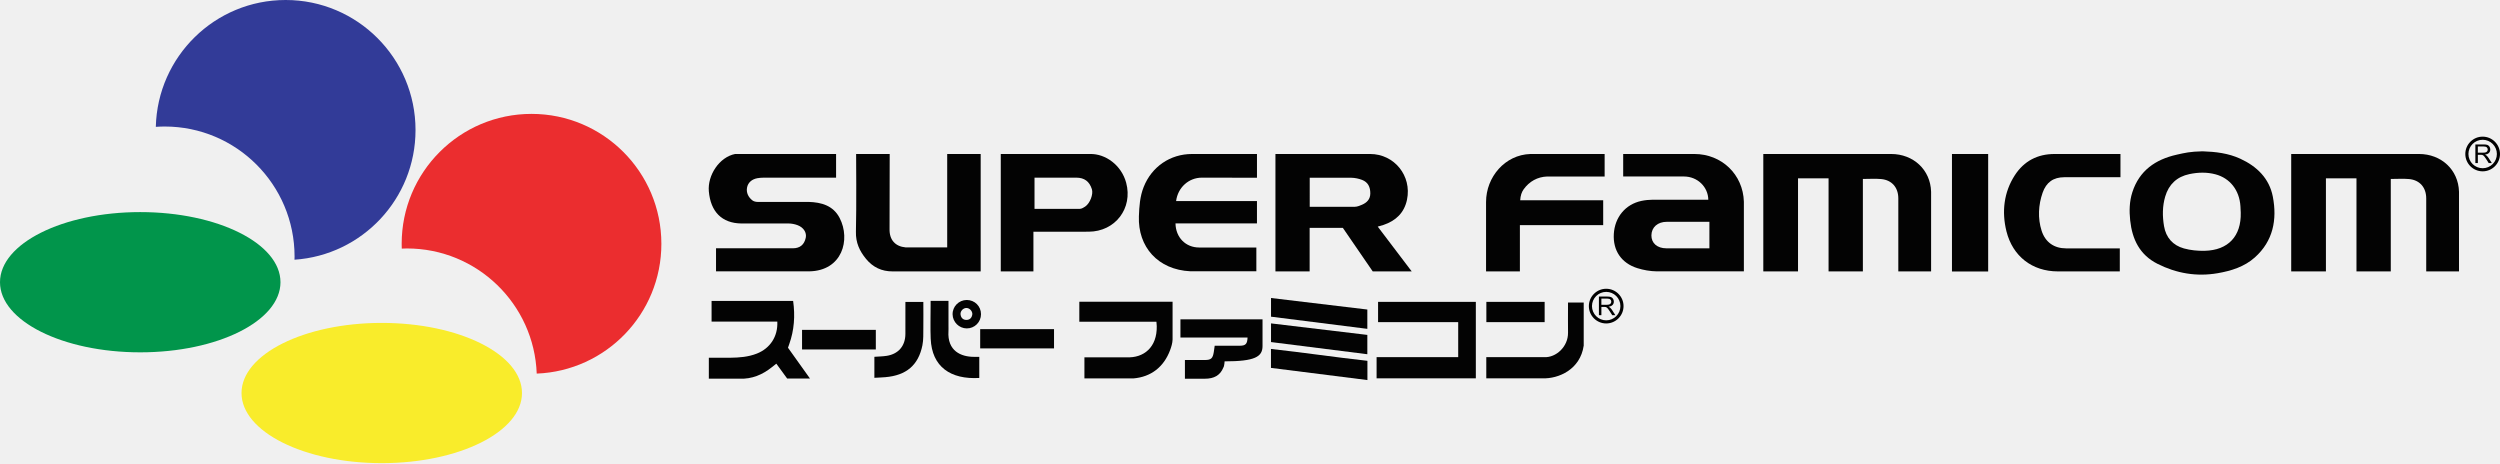
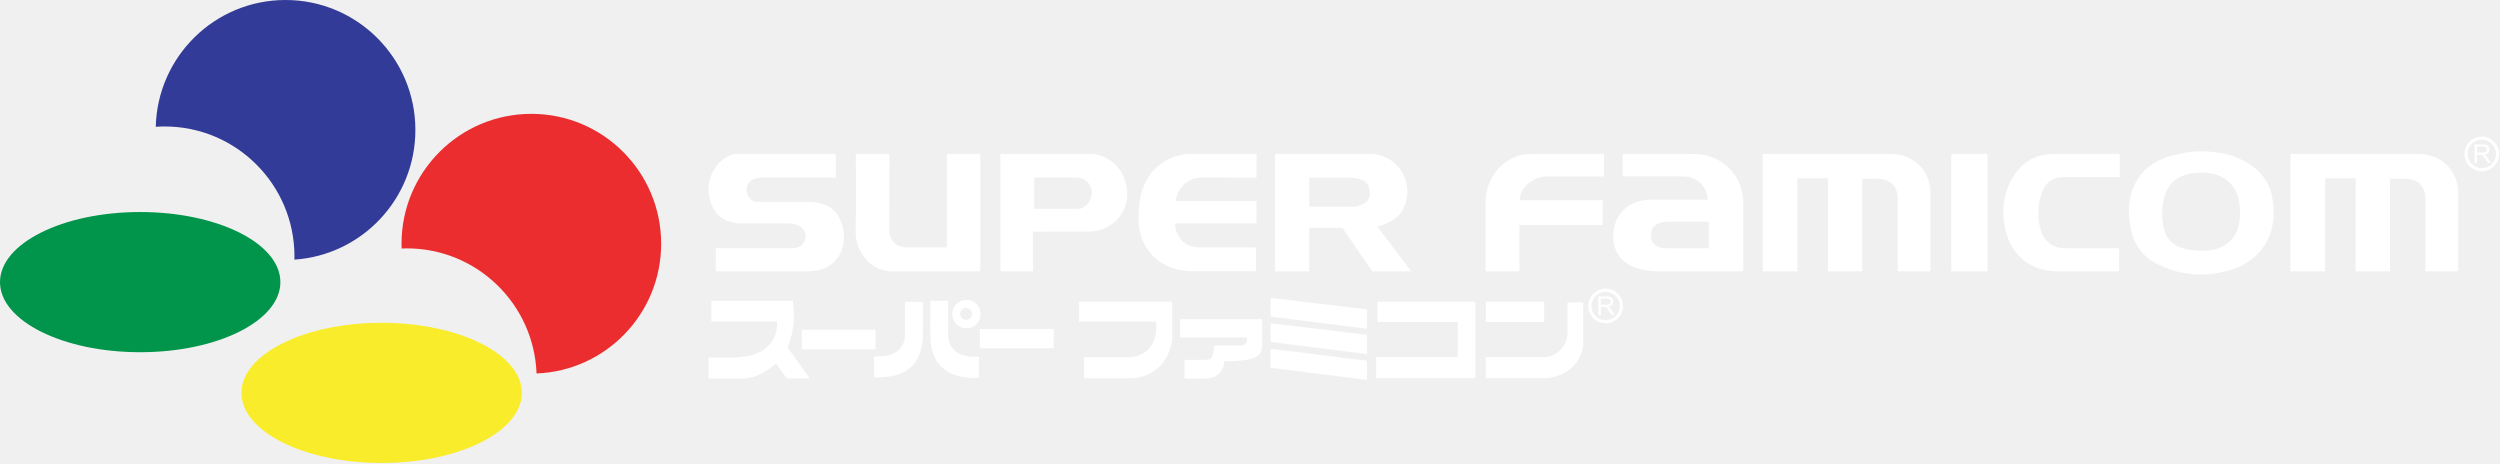
- <svg xmlns="http://www.w3.org/2000/svg" version="1.1" id="Ebene_1" x="0px" y="0px" width="566.929px" height="105.029px" viewBox="-0.756 0 566.929 105.029" enable-background="new -0.756 0 566.929 105.029" xml:space="preserve">
+ <svg xmlns="http://www.w3.org/2000/svg" width="100%" height="100%" viewBox="0 0 2363 438" version="1.1" xml:space="preserve" style="fill-rule:evenodd;clip-rule:evenodd;stroke-linejoin:round;stroke-miterlimit:2;">
  <g>
-     <path fill="#030303" d="M406.984,61.545h-7.873V34.92c0,0,19.708,0,28.991,0c5.01,0,8.923,3.551,9.06,8.566v18.061h-7.434   c0,0,0-11.475,0-16.551c0-2.462-1.449-4.167-3.89-4.392c-1.339-0.123-2.696-0.022-4.147-0.022c0,6.958,0,20.965,0,20.965h-7.78   c0,0,0-14.047,0-21.111c-2.335,0-4.573,0-6.927,0C406.984,47.386,406.984,61.545,406.984,61.545z" />
-     <path fill="#030303" d="M526.698,61.545h-7.873V34.92c0,0,19.707,0,28.99,0c5.011,0,8.924,3.551,9.061,8.566v18.061h-7.434   c0,0,0-11.475,0-16.551c0-2.462-1.449-4.167-3.89-4.392c-1.339-0.123-2.696-0.022-4.147-0.022c0,6.958,0,20.965,0,20.965h-7.78   c0,0,0-14.047,0-21.111c-2.335,0-4.573,0-6.927,0C526.698,47.386,526.698,61.545,526.698,61.545z" />
-     <path fill="#030303" d="M311.674,51.389c2.514,3.317,5.128,6.755,7.705,10.156c-2.958,0-8.842,0-8.842,0l-6.774-9.873h-7.53   c0,0,0,6.592,0,9.873c-2.642,0-5.164,0-7.755,0c0-8.774,0-17.764,0-26.625c0.376,0,0.75,0,1.124,0c6.781,0,13.561-0.004,20.34,0   c5.526,0.003,9.484,4.982,8.373,10.352c-0.612,2.966-2.521,4.787-5.332,5.735C312.593,51.139,312.195,51.24,311.674,51.389z    M296.252,46.893c3.439,0,10.23,0,10.23,0c0.536-0.006,1.093-0.239,1.599-0.453c1.126-0.48,1.906-1.248,1.911-2.587   c0.005-1.418-0.516-2.547-1.881-3.063c-0.764-0.288-1.611-0.466-2.426-0.482h-9.434C296.252,40.308,296.252,44.734,296.252,46.893z   " />
-     <path fill="#030303" d="M394.705,61.536h-19.769c-1.47-0.02-2.988-0.286-4.388-0.727c-3.646-1.144-5.552-4.022-5.338-7.743   c0.219-3.804,2.624-6.726,6.234-7.5c0.843-0.18,1.72-0.27,2.581-0.276h12.614c0.346,0-0.345,0,0,0   c-0.045-2.904-2.441-5.255-5.51-5.267h-13.792V34.92h16.135c6.198,0,11.044,4.635,11.233,10.815v15.802H394.705z M386.889,50.301   c-3.253,0-6.464,0-9.677,0c-2.05,0-3.443,1.227-3.475,3.056c-0.028,1.777,1.313,2.952,3.399,2.956h9.752   C386.889,56.313,386.889,52.441,386.889,50.301z" />
-     <path fill="#030303" d="M161.618,61.535v-5.228l17.414-0.001c1.608,0,2.589-0.8,2.933-2.378c0.254-1.163-0.475-2.355-1.878-2.875   c-0.638-0.235-1.348-0.37-2.025-0.377h-10.74c-4.382-0.065-6.941-2.672-7.336-7.306c-0.307-3.609,2.352-7.729,5.952-8.449   c0,0,15.493,0,22.906,0c0,1.602,0,3.677,0,5.364c-0.364,0-0.734,0-1.104,0c-5.109,0-10.22-0.003-15.329,0.005   c-0.483,0.001-0.974,0.04-1.447,0.127c-1.203,0.227-2.095,0.964-2.313,2.124c-0.215,1.138,0.29,2.2,1.242,2.919   c0.294,0.222,0.768,0.327,1.16,0.329h11.574c2.869,0.082,5.565,0.819,7.023,3.639c2.544,4.924,0.583,11.997-6.906,12.106H161.618z" />
-     <path fill="#030303" d="M498.714,34.311c2.974,0.098,5.863,0.437,8.568,1.683c3.762,1.733,6.574,4.461,7.373,8.596   c1.003,5.21,0.084,10.078-4.089,13.797c-2.368,2.113-5.362,3.042-8.427,3.57c-4.761,0.819-9.32,0.048-13.639-2.131   c-4.04-2.036-5.733-5.563-6.191-9.836c-0.229-2.15-0.183-4.303,0.487-6.391c1.582-4.918,5.252-7.438,10.048-8.517   C494.761,34.652,495.864,34.376,498.714,34.311z M507.382,48.23c-0.023-0.484-0.041-0.971-0.07-1.456   c-0.226-3.635-2.36-6.377-5.688-7.25c-1.95-0.511-3.93-0.453-5.881-0.044c-2.833,0.593-4.683,2.329-5.493,5.092   c-0.646,2.199-0.644,4.467-0.266,6.707c0.437,2.598,2.011,4.366,4.516,5.059c1.506,0.418,3.139,0.574,4.708,0.537   C504.552,56.745,507.509,53.553,507.382,48.23z" />
-     <path fill="#030303" d="M284.287,45.599c0,1.742,0,3.361,0,5.058c-6.189,0-12.331,0-18.473,0c0.049,3.195,2.302,5.467,5.353,5.47   c3.963,0.005,12.982,0.001,12.982,0.001v5.393h-14.934c-7.426-0.342-11.949-5.58-11.701-12.458c0.081-2.265,0.231-4.5,1.075-6.638   c1.825-4.625,6.025-7.504,10.974-7.504c4.519,0,14.728,0,14.728,0v5.386c0,0-10.081-0.031-12.514-0.021   c-2.966,0.015-5.434,2.226-5.827,5.312C272.053,45.599,278.143,45.599,284.287,45.599z" />
-     <path fill="#030303" d="M214.043,56.101c0,0,0-14.233,0-21.18c2.555,0,5.035,0,7.591,0c0,8.677,0,26.617,0,26.617l-19.981,0.008   c-2.468,0.009-4.455-0.946-6.003-2.82c-1.47-1.779-2.372-3.705-2.306-6.161c0.144-5.315,0.043-17.644,0.043-17.644h7.615   l-0.033,17.015c-0.054,2.499,1.333,3.959,3.642,4.165H214.043z" />
-     <path fill="#030303" d="M233.594,52.546c0,3.073,0,6.033,0,8.992c-2.497,0-4.917,0-7.405,0c0-8.747,0-26.617,0-26.617h20.209   c3.576-0.096,7.168,2.57,8.231,6.527c1.553,5.779-2.48,11.071-8.5,11.095c-3.825,0.017-7.65,0.003-11.476,0.003   C234.347,52.546,234.042,52.546,233.594,52.546z M233.844,47.365h10.246c0.413-0.006,0.867-0.267,1.227-0.509   c1.121-0.754,1.897-2.818,1.538-3.948c-0.563-1.766-1.691-2.615-3.549-2.623h-9.462L233.844,47.365L233.844,47.365z" />
-     <path fill="#030303" d="M363.13,34.922v5.104h-12.994c-2.205,0.063-4.091,1.105-5.383,2.921c-0.44,0.622-0.711,1.406-0.771,2.472   c6.417,0,12.58,0,18.82,0c0,1.931,0,3.749,0,5.635c-6.268,0-12.515,0-18.89,0c0,3.448,0,7.045,0,10.494c-2.606,0-7.673,0-7.673,0   s0-10.872,0-15.737c0-5.691,4.316-10.702,10.02-10.887L363.13,34.922L363.13,34.922z" />
-     <path fill="#030303" d="M479.954,56.323v5.223h-14.041c-5.818,0-10.246-3.422-11.662-9.085c-1.104-4.418-0.596-8.885,1.907-12.735   c2.08-3.202,5.129-4.796,8.964-4.804h14.983v5.266h-12.722c-2.495,0.001-4.103,1.156-4.93,3.511   c-0.965,2.748-1.132,5.813-0.229,8.624c0.836,2.604,2.829,4.001,5.556,4.001H479.954z" />
-     <path fill="#030303" d="M311.416,85.799c0-1.609,0-3.16,0-4.805c6.178,0,12.311,0,18.507,0c0-2.678,0-5.259,0-7.945   c-6.063,0-12.093,0-18.172,0c0-1.582,0-3.061,0-4.6c7.396,0,14.745,0,22.17,0c0,5.769,0,11.545,0,17.35   C326.417,85.799,318.93,85.799,311.416,85.799z" />
-     <path fill="#030303" d="M160.61,72.933c0-1.665,0-3.149,0-4.691c6.179,0,12.31,0,18.494,0c0.474,3.372,0.248,6.633-0.883,9.8   c-0.104,0.292-0.285,0.81-0.285,0.81s3.433,4.828,4.983,6.981c-1.754,0-5.174,0-5.174,0s-1.765-2.383-2.454-3.364   c-0.355,0.282-0.674,0.534-0.992,0.787c-2.156,1.723-4.539,2.736-7.373,2.621c0,0-4.579,0-6.939,0v-4.75   c0,0,3.243,0.016,4.861-0.003c2.052-0.024,4.079-0.176,6.028-0.942c3.013-1.186,4.801-3.885,4.64-7.249   C170.573,72.933,165.625,72.933,160.61,72.933z" />
-     <rect x="441.893" y="34.922" fill="#030303" width="8.212" height="26.642" />
-     <path fill="#030303" d="M245.159,85.809v-4.783h9.558c3.893,0.199,6.946-2.267,6.845-7.07c-0.006-0.307-0.045-0.612-0.074-0.996   c-5.82,0-11.612,0-17.485,0c0-1.549,0-3.019,0-4.53c7.037,0,21.148,0,21.148,0v8.554c-0.019,0.813-0.275,1.655-0.563,2.427   c-1.435,3.831-4.344,6.064-8.295,6.4L245.159,85.809L245.159,85.809z" />
-     <path fill="#030303" d="M266.934,76.535c0-1.436,0-2.773,0-4.124c6.208,0,18.616,0,18.616,0v6.065c0,2.423-1.705,3.47-8.597,3.47   c0,0-0.062,1.086-0.279,1.389c-0.726,1.804-2.137,2.548-4.192,2.548h-4.531c0-1.412,0-2.768,0-4.243c1.482,0,2.963,0,4.444,0   s1.862-0.325,2.104-1.813c0.072-0.444,0.127-0.893,0.203-1.424c1.911,0,3.815,0.008,5.721-0.002   c1.29-0.006,1.678-0.413,1.731-1.864C277.098,76.535,272.044,76.535,266.934,76.535z" />
-     <path fill="#030303" d="M358.385,68.598v9.777c-0.791,5.453-5.714,7.533-9.329,7.424h-12.764v-4.805h13.128   c2.703,0.137,5.449-2.39,5.408-5.548c-0.025-1.981-0.004-3.963-0.004-5.945c0-0.274,0-0.551,0-0.903   C356.073,68.598,357.265,68.598,358.385,68.598z" />
-     <path fill="#030303" d="M210.283,68.23c1.377,0,2.65,0,4.049,0c0,1.923,0,3.82,0,5.717c0,0.382,0.021,0.767-0.004,1.147   c-0.293,4.505,2.862,5.83,5.8,5.829c0.379,0,0.758,0,1.19,0c0,1.624,0,3.206,0,4.787c-6.511,0.378-10.761-2.522-11.02-8.917   c-0.102-2.497-0.017-5.004-0.017-7.505C210.283,68.949,210.283,68.61,210.283,68.23z" />
-     <polygon fill="#030303" points="309.317,80.329 287.475,77.571 287.475,73.336 309.317,75.947  " />
-     <polygon fill="#030303" points="309.317,74.573 287.475,71.816 287.475,67.579 309.317,70.192  " />
-     <path fill="#030303" d="M309.336,81.823c0,1.524,0,2.9,0,4.364c-7.307-0.921-14.559-1.836-21.875-2.759c0-1.292,0-2.848,0-4.298   C294.727,79.928,302.006,81.016,309.336,81.823z" />
-     <path fill="#030303" d="M197.528,85.676c0-1.672,0-3.217,0-4.764c0.958-0.071,1.893-0.076,2.805-0.22   c2.667-0.421,4.219-2.268,4.229-4.963c0.009-2.392,0.002-4.786,0.002-7.261c1.344,0,2.639,0,4.067,0c0,1.959,0.03,3.927,0,5.896   c-0.02,1.315,0.045,2.662-0.211,3.938c-0.907,4.514-3.657,6.827-8.388,7.229C199.217,85.602,198.395,85.627,197.528,85.676z" />
-     <path fill="#030303" d="M197.855,74.8c0,1.508,0,2.956,0,4.446c-5.588,0-11.13,0-16.729,0c0-1.488,0-2.932,0-4.446   C186.688,74.8,192.229,74.8,197.855,74.8z" />
-     <path fill="#030303" d="M221.522,74.638c5.629,0,11.167,0,16.745,0c0,1.468,0,2.877,0,4.367c-5.577,0-11.134,0-16.745,0   C221.522,77.575,221.522,76.131,221.522,74.638z" />
-     <path fill="#030303" d="M349.526,68.449c0,1.505,0,3.127,0,4.6c-4.408,0-8.779,0-13.218,0c0-1.435,0-3.076,0-4.6   C340.664,68.449,345.05,68.449,349.526,68.449z" />
-     <path fill="#030303" d="M221.708,71.246c-0.002,1.802-1.457,3.249-3.244,3.229c-1.735-0.021-3.17-1.448-3.2-3.186   c-0.031-1.782,1.417-3.255,3.207-3.262C220.277,68.02,221.71,69.446,221.708,71.246z M219.747,71.205   c-0.023-0.734-0.676-1.37-1.362-1.366c-0.726,0.006-1.404,0.727-1.318,1.456c0.093,0.81,0.61,1.283,1.397,1.252   C219.265,72.516,219.672,71.957,219.747,71.205z" />
+     <path d="M1698.92,256.438l-32.805,0l0,-110.938l120.796,0c20.875,0 37.179,14.796 37.75,35.692l0,75.254l-30.975,0l0,-68.963c0,-10.258 -6.037,-17.362 -16.208,-18.3c-5.579,-0.512 -11.233,-0.091 -17.279,-0.091l0,87.354l-32.417,0l0,-87.963l-28.862,0l0,87.955Z" style="fill:#fff;fill-rule:nonzero;" />
+     <path d="M2197.72,256.438l-32.804,0l0,-110.938l120.791,0c20.88,0 37.184,14.796 37.755,35.692l0,75.254l-30.975,0l0,-68.963c0,-10.258 -6.038,-17.362 -16.209,-18.3c-5.579,-0.512 -11.233,-0.091 -17.279,-0.091l0,87.354l-32.417,0l0,-87.963l-28.862,0l0,87.955Z" style="fill:#fff;fill-rule:nonzero;" />
+     <path d="M1301.79,214.121c10.475,13.821 21.366,28.146 32.104,42.316l-36.842,0l-28.225,-41.137l-31.375,0l0,41.137l-32.312,0l0,-110.937l4.683,0c28.254,0 56.504,-0.017 84.75,0c23.025,0.013 39.517,20.758 34.887,43.133c-2.55,12.359 -10.504,19.946 -22.216,23.896c-1.625,0.55 -3.284,0.971 -5.454,1.592Zm-64.259,-18.733l42.625,0c2.234,-0.025 4.554,-0.996 6.663,-1.888c4.691,-2 7.941,-5.2 7.962,-10.779c0.021,-5.909 -2.15,-10.613 -7.837,-12.763c-3.184,-1.2 -6.713,-1.941 -10.108,-2.008l-39.309,0c0.004,0 0.004,18.442 0.004,27.438Z" style="fill:#fff;fill-rule:nonzero;" />
+     <path d="M1647.75,256.4l-82.371,0c-6.125,-0.083 -12.45,-1.192 -18.283,-3.029c-15.192,-4.767 -23.133,-16.758 -22.242,-32.263c0.913,-15.85 10.934,-28.025 25.975,-31.25c3.513,-0.75 7.167,-1.125 10.754,-1.15l52.559,0c1.441,0 -1.438,0 0,0c-0.188,-12.1 -10.171,-21.895 -22.959,-21.945l-57.466,0l0,-21.263l67.229,0c25.825,0 46.017,19.313 46.804,45.063l0,65.841l0,-0.004Zm-32.567,-46.812l-40.32,0c-8.542,0 -14.346,5.112 -14.48,12.733c-0.116,7.404 5.471,12.3 14.163,12.317l40.633,0c0.004,0 0.004,-16.134 0.004,-25.05Z" style="fill:#fff;fill-rule:nonzero;" />
+     <path d="M676.558,256.396l0,-21.784l72.559,-0.004c6.7,0 10.787,-3.333 12.221,-9.908c1.058,-4.846 -1.98,-9.813 -7.825,-11.979c-2.659,-0.979 -5.617,-1.542 -8.438,-1.571l-44.75,0c-18.258,-0.271 -28.921,-11.133 -30.567,-30.442c-1.279,-15.037 9.8,-32.204 24.8,-35.204l95.442,0l0,22.35l-4.6,0c-21.288,0 -42.583,-0.012 -63.871,0.021c-2.012,0.004 -4.058,0.167 -6.029,0.529c-5.013,0.946 -8.729,4.017 -9.638,8.85c-0.895,4.742 1.209,9.167 5.175,12.163c1.226,0.925 3.201,1.362 4.834,1.371l48.225,0c11.954,0.341 23.187,3.412 29.262,15.162c10.6,20.517 2.43,49.988 -28.775,50.442l-88.025,0l0,0.004Z" style="fill:#fff;fill-rule:nonzero;" />
+     <path d="M2081.12,142.963c12.392,0.408 24.429,1.82 35.7,7.012c15.675,7.221 27.392,18.588 30.721,35.817c4.179,21.708 0.35,41.991 -17.038,57.487c-9.866,8.804 -22.341,12.675 -35.112,14.875c-19.838,3.413 -38.833,0.2 -56.829,-8.879c-16.834,-8.483 -23.888,-23.179 -25.796,-40.983c-0.954,-8.959 -0.763,-17.929 2.029,-26.629c6.592,-20.492 21.883,-30.992 41.867,-35.488c7.987,-1.792 12.583,-2.942 24.458,-3.213Zm36.117,57.996c-0.096,-2.016 -0.171,-4.046 -0.292,-6.066c-0.942,-15.146 -9.833,-26.571 -23.7,-30.209c-8.125,-2.129 -16.375,-1.887 -24.504,-0.183c-11.804,2.471 -19.513,9.704 -22.888,21.217c-2.691,9.162 -2.683,18.612 -1.108,27.945c1.821,10.825 8.379,18.192 18.817,21.08c6.275,1.741 13.079,2.391 19.616,2.237c22.267,-0.542 34.588,-13.842 34.059,-36.021Z" style="fill:#fff;fill-rule:nonzero;" />
+     <path d="M1187.68,189.996l0,21.075l-76.971,0c0.204,13.312 9.592,22.779 22.304,22.792c16.513,0.02 54.092,0.004 54.092,0.004l0,22.47l-62.225,0c-30.942,-1.424 -49.787,-23.249 -48.754,-51.908c0.337,-9.437 0.962,-18.75 4.479,-27.658c7.604,-19.271 25.104,-31.267 45.725,-31.267l61.367,0l0,22.442c0,0 -42.004,-0.129 -52.142,-0.088c-12.358,0.063 -22.642,9.275 -24.279,22.134c25.429,0.004 50.804,0.004 76.404,0.004Z" style="fill:#fff;fill-rule:nonzero;" />
+     <path d="M894.996,233.754l0,-88.25l31.629,0l0,110.904l-83.254,0.034c-10.283,0.037 -18.563,-3.942 -25.013,-11.75c-6.125,-7.413 -9.883,-15.438 -9.608,-25.671c0.6,-22.146 0.179,-73.517 0.179,-73.517l31.729,0l-0.137,70.896c-0.225,10.412 5.554,16.496 15.175,17.354l39.3,0Z" style="fill:#fff;fill-rule:nonzero;" />
+     <path d="M976.458,218.942l0,37.466l-30.854,0l0,-110.904l84.204,0c14.9,-0.4 29.867,10.708 34.296,27.196c6.471,24.079 -10.333,46.129 -35.417,46.229c-15.937,0.071 -31.875,0.013 -47.816,0.013l-4.413,0Zm1.042,-21.588l42.692,0c1.721,-0.025 3.612,-1.112 5.112,-2.121c4.671,-3.141 7.904,-11.741 6.409,-16.45c-2.346,-7.358 -7.046,-10.896 -14.788,-10.929l-39.425,0l0,29.5Z" style="fill:#fff;fill-rule:nonzero;" />
+     <path d="M1516.19,145.508l0,21.267l-54.142,0c-9.188,0.262 -17.046,4.604 -22.429,12.171c-1.833,2.591 -2.963,5.858 -3.213,10.3l78.417,0l0,23.479l-78.708,0l0,43.725l-31.971,0l0,-65.571c0,-23.712 17.983,-44.592 41.75,-45.362l70.296,-0.009Z" style="fill:#fff;fill-rule:nonzero;" />
+     <path d="M2002.96,234.679l0,21.763l-58.504,0c-24.242,0 -42.692,-14.259 -48.591,-37.855c-4.601,-18.408 -2.484,-37.02 7.945,-53.062c8.667,-13.342 21.371,-19.983 37.35,-20.017l62.429,0l0,21.942l-53.008,0c-10.396,0.004 -17.096,4.817 -20.542,14.629c-4.02,11.45 -4.716,24.221 -0.954,35.934c3.484,10.85 11.788,16.67 23.15,16.67l50.725,0l0,-0.004Z" style="fill:#fff;fill-rule:nonzero;" />
+     <path d="M1300.72,357.496l0,-20.021l77.112,0l0,-33.104l-75.717,0l0,-19.167l92.375,0l0,72.292l-93.77,0Z" style="fill:#fff;fill-rule:nonzero;" />
+     <path d="M672.358,303.888l0,-19.546l77.059,0c1.975,14.05 1.033,27.637 -3.679,40.833c-0.434,1.217 -1.188,3.375 -1.188,3.375c0,0 14.304,20.117 20.763,29.087l-21.559,0c0,0 -7.354,-9.929 -10.225,-14.016c-1.479,1.175 -2.808,2.225 -4.133,3.279c-8.984,7.179 -18.913,11.4 -30.721,10.921l-28.912,0l0,-19.792c0,0 13.512,0.067 20.254,-0.012c8.55,-0.1 16.996,-0.734 25.116,-3.925c12.555,-4.942 20.005,-16.188 19.334,-30.204l-62.109,0Z" style="fill:#fff;fill-rule:nonzero;" />
+     <rect x="1844.37" y="145.508" width="34.217" height="111.008" style="fill:#fff;" />
+     <path d="M1024.65,357.538l0,-19.93l39.825,0c16.221,0.829 28.941,-9.445 28.521,-29.458c-0.025,-1.279 -0.188,-2.55 -0.309,-4.15l-72.854,0l0,-18.875l88.117,0l0,35.642c-0.079,3.387 -1.146,6.896 -2.346,10.112c-5.979,15.963 -18.1,25.267 -34.563,26.667l-46.391,-0.009Z" style="fill:#fff;fill-rule:nonzero;" />
+     <path d="M1115.38,318.896l0,-17.183l77.567,0l0,25.27c0,10.096 -7.104,14.459 -35.821,14.459c0,0 -0.259,4.525 -1.163,5.787c-3.025,7.517 -8.904,10.617 -17.466,10.617l-18.88,0l0,-17.679l18.517,0c6.171,0 7.759,-1.355 8.767,-7.555c0.3,-1.85 0.529,-3.72 0.846,-5.933c7.962,0 15.895,0.033 23.837,-0.008c5.375,-0.025 6.992,-1.721 7.213,-7.767c-21.067,-0.008 -42.125,-0.008 -63.417,-0.008Z" style="fill:#fff;fill-rule:nonzero;" />
+     <path d="M1496.42,285.825l0,40.738c-3.296,22.72 -23.809,31.387 -38.871,30.933l-53.183,0l0,-20.021l54.7,0c11.262,0.571 22.704,-9.958 22.533,-23.117c-0.104,-8.254 -0.017,-16.512 -0.017,-24.77l0,-3.763l14.838,0Z" style="fill:#fff;fill-rule:nonzero;" />
+     <path d="M879.329,284.292l16.871,0l0,23.82c0,1.592 0.087,3.196 -0.017,4.78c-1.22,18.771 11.925,24.291 24.167,24.287l4.958,0l0,19.946c-27.129,1.575 -44.837,-10.508 -45.916,-37.154c-0.425,-10.404 -0.071,-20.85 -0.071,-31.271c0.008,-1.412 0.008,-2.825 0.008,-4.408Z" style="fill:#fff;fill-rule:nonzero;" />
+     <path d="M1291.97,334.704l-91.008,-11.491l0,-17.646l91.008,10.879l0,18.258Z" style="fill:#fff;fill-rule:nonzero;" />
+     <path d="M1291.97,310.721l-91.008,-11.488l0,-17.654l91.008,10.888l0,18.254Z" style="fill:#fff;fill-rule:nonzero;" />
+     <path d="M1292.05,340.929l0,18.183c-30.446,-3.837 -60.663,-7.649 -91.146,-11.495l0,-17.909c30.275,3.325 60.604,7.859 91.146,11.221Z" style="fill:#fff;fill-rule:nonzero;" />
+     <path d="M826.183,356.983l0,-19.85c3.992,-0.295 7.888,-0.316 11.688,-0.916c11.112,-1.754 17.579,-9.45 17.621,-20.679c0.037,-9.967 0.008,-19.942 0.008,-30.255l16.946,0c0,8.163 0.125,16.363 0,24.567c-0.083,5.479 0.187,11.092 -0.879,16.408c-3.779,18.809 -15.238,28.446 -34.95,30.121c-3.396,0.296 -6.821,0.4 -10.434,0.604Z" style="fill:#fff;fill-rule:nonzero;" />
+     <rect x="757.842" y="311.667" width="69.704" height="18.525" style="fill:#fff;fill-rule:nonzero;" />
+     <rect x="926.158" y="310.992" width="69.771" height="18.196" style="fill:#fff;fill-rule:nonzero;" />
+     <rect x="1404.43" y="285.204" width="55.075" height="19.167" style="fill:#fff;fill-rule:nonzero;" />
+     <path d="M926.933,296.858c-0.008,7.509 -6.07,13.538 -13.516,13.454c-7.23,-0.087 -13.209,-6.033 -13.334,-13.275c-0.129,-7.425 5.904,-13.562 13.363,-13.591c7.525,-0.029 13.496,5.912 13.487,13.412Zm-8.17,-0.171c-0.096,-3.058 -2.817,-5.708 -5.676,-5.691c-3.024,0.025 -5.849,3.029 -5.491,6.066c0.387,3.376 2.542,5.346 5.821,5.217c3.337,-0.129 5.033,-2.458 5.346,-5.591Z" style="fill:#fff;fill-rule:nonzero;" />
    <g>
-       <path d="M361.832,71.479v-4.23h1.876c0.378,0,0.664,0.038,0.86,0.114c0.194,0.076,0.353,0.21,0.47,0.401    c0.117,0.192,0.177,0.405,0.177,0.639c0,0.3-0.097,0.553-0.292,0.759c-0.192,0.205-0.493,0.336-0.899,0.393    c0.148,0.07,0.261,0.142,0.339,0.21c0.161,0.149,0.317,0.337,0.464,0.563l0.736,1.151h-0.706l-0.56-0.88    c-0.163-0.254-0.299-0.448-0.404-0.582c-0.105-0.137-0.2-0.23-0.284-0.284c-0.082-0.053-0.168-0.09-0.254-0.111    c-0.063-0.014-0.168-0.021-0.313-0.021h-0.648v1.878L361.832,71.479L361.832,71.479z M362.391,69.115h1.204    c0.256,0,0.457-0.026,0.601-0.079c0.145-0.053,0.256-0.137,0.329-0.254c0.073-0.116,0.111-0.242,0.111-0.379    c0-0.2-0.07-0.365-0.216-0.494c-0.146-0.128-0.376-0.193-0.688-0.193h-1.341V69.115L362.391,69.115z" />
+       <path d="M1510.78,297.829l0,-17.625l7.817,0c1.575,0 2.767,0.159 3.583,0.475c0.809,0.317 1.471,0.875 1.959,1.671c0.487,0.8 0.737,1.688 0.737,2.662c0,1.25 -0.404,2.305 -1.217,3.163c-0.8,0.854 -2.054,1.4 -3.745,1.637c0.616,0.292 1.087,0.592 1.412,0.875c0.671,0.621 1.321,1.405 1.933,2.346l3.067,4.796l-2.942,0l-2.333,-3.667c-0.679,-1.058 -1.246,-1.866 -1.683,-2.425c-0.438,-0.57 -0.834,-0.958 -1.184,-1.183c-0.341,-0.221 -0.7,-0.375 -1.058,-0.462c-0.262,-0.059 -0.7,-0.088 -1.304,-0.088l-2.7,0l0,7.825l-2.342,0Zm2.33,-9.85l5.016,0c1.067,0 1.904,-0.108 2.504,-0.329c0.604,-0.221 1.067,-0.571 1.371,-1.058c0.304,-0.484 0.463,-1.009 0.463,-1.579c0,-0.834 -0.292,-1.521 -0.9,-2.059c-0.609,-0.533 -1.567,-0.804 -2.867,-0.804l-5.587,0l0,5.829Z" style="fill:#fff;fill-rule:nonzero;" />
    </g>
    <g>
-       <path d="M363.485,73.351c-2.169,0-3.933-1.767-3.933-3.935s1.765-3.933,3.933-3.933c2.166,0,3.932,1.765,3.932,3.933    S365.653,73.351,363.485,73.351z M363.485,66.191c-1.778,0-3.226,1.446-3.226,3.226s1.447,3.227,3.226,3.227    c1.777,0,3.225-1.447,3.225-3.227S365.262,66.191,363.485,66.191z" />
+       <path d="M1517.67,305.629c-9.038,0 -16.388,-7.362 -16.388,-16.396c0,-9.033 7.354,-16.387 16.388,-16.387c9.025,0 16.383,7.354 16.383,16.387c0,9.034 -7.35,16.396 -16.383,16.396Zm0,-29.833c-7.409,0 -13.442,6.025 -13.442,13.442c0,7.416 6.029,13.445 13.442,13.445c7.404,0 13.437,-6.029 13.437,-13.445c0,-7.417 -6.033,-13.442 -13.437,-13.442Z" style="fill:#fff;fill-rule:nonzero;" />
    </g>
    <g>
      <g>
-         <path d="M560.587,36.984v-4.231h1.876c0.378,0,0.665,0.038,0.861,0.114c0.192,0.076,0.353,0.21,0.47,0.401     c0.116,0.193,0.175,0.405,0.175,0.639c0,0.3-0.095,0.552-0.29,0.758c-0.192,0.206-0.495,0.336-0.9,0.392     c0.148,0.071,0.262,0.143,0.34,0.21c0.161,0.15,0.317,0.338,0.463,0.563l0.736,1.151h-0.705l-0.561-0.879     c-0.162-0.255-0.298-0.448-0.403-0.583c-0.105-0.136-0.201-0.23-0.284-0.284c-0.082-0.054-0.168-0.09-0.254-0.112     c-0.064-0.014-0.169-0.021-0.313-0.021h-0.648v1.878h-0.562V36.984z M561.147,34.62h1.204c0.255,0,0.455-0.026,0.602-0.079     c0.143-0.053,0.253-0.137,0.329-0.254c0.072-0.116,0.109-0.243,0.109-0.379c0-0.201-0.07-0.365-0.217-0.494     c-0.146-0.128-0.376-0.194-0.688-0.194h-1.34V34.62L561.147,34.62z" />
+         <path d="M2338.93,154.1l0,-17.629l7.817,0c1.575,0 2.771,0.158 3.587,0.475c0.8,0.316 1.471,0.875 1.959,1.671c0.483,0.804 0.729,1.687 0.729,2.662c0,1.25 -0.396,2.3 -1.208,3.159c-0.8,0.858 -2.063,1.4 -3.75,1.633c0.616,0.296 1.091,0.596 1.416,0.875c0.671,0.625 1.321,1.408 1.929,2.346l3.067,4.796l-2.938,0l-2.337,-3.663c-0.675,-1.062 -1.242,-1.867 -1.679,-2.429c-0.438,-0.567 -0.838,-0.958 -1.184,-1.183c-0.341,-0.225 -0.7,-0.375 -1.058,-0.467c-0.266,-0.058 -0.704,-0.088 -1.304,-0.088l-2.7,0l0,7.825l-2.342,0l0,0.017l-0.004,0Zm2.329,-9.85l5.021,0c1.063,0 1.896,-0.108 2.508,-0.329c0.596,-0.221 1.055,-0.571 1.371,-1.058c0.3,-0.484 0.454,-1.013 0.454,-1.58c0,-0.837 -0.291,-1.52 -0.904,-2.058c-0.608,-0.533 -1.566,-0.808 -2.866,-0.808l-5.584,0l0,5.833Z" style="fill:#fff;fill-rule:nonzero;" />
      </g>
      <g>
-         <path d="M562.24,38.855c-2.168,0-3.933-1.766-3.933-3.934s1.767-3.934,3.933-3.934c2.168,0,3.933,1.766,3.933,3.934     S564.408,38.855,562.24,38.855z M562.24,31.696c-1.778,0-3.226,1.446-3.226,3.226s1.447,3.227,3.226,3.227     s3.226-1.447,3.226-3.227S564.018,31.696,562.24,31.696z" />
+         <path d="M2345.82,161.896c-9.034,0 -16.388,-7.359 -16.388,-16.392c0,-9.033 7.363,-16.392 16.388,-16.392c9.033,0 16.387,7.359 16.387,16.392c0,9.033 -7.354,16.392 -16.387,16.392Zm0,-29.829c-7.409,0 -13.442,6.025 -13.442,13.441c0,7.417 6.029,13.446 13.442,13.446c7.412,0 13.441,-6.029 13.441,-13.446c0,-7.416 -6.033,-13.441 -13.441,-13.441Z" style="fill:#fff;fill-rule:nonzero;" />
      </g>
    </g>
    <g>
-       <path id="path2842" fill="#01954B" d="M62.849,63.997C62.85,72.779,48.614,79.9,31.047,79.9    c-17.563,0.001-31.803-7.118-31.804-15.9c0,0,0,0,0-0.002c-0.001-8.782,14.236-15.902,31.8-15.902    c17.563,0,31.804,7.119,31.805,15.899C62.849,63.997,62.849,63.997,62.849,63.997z" />
-       <path id="path3624" fill="#F9EC2B" d="M117.618,89.127c0.003,8.779-14.233,15.902-31.798,15.902    c-17.563,0-31.803-7.119-31.806-15.9c0-0.002,0-0.002,0-0.002c-0.002-8.783,14.235-15.902,31.8-15.902s31.802,7.115,31.804,15.898    C117.618,89.126,117.618,89.126,117.618,89.127z" />
-       <path id="path3644" fill="#323B98" d="M64.017,0C47.987,0,34.96,12.812,34.58,28.766c0.666-0.047,1.329-0.075,2.006-0.075    c16.269,0,29.457,13.202,29.457,29.485c0,0.242-0.012,0.479-0.018,0.72c15.335-1.029,27.448-13.801,27.448-29.411    C93.473,13.202,80.286,0,64.017,0L64.017,0z" />
-       <path id="path3897" fill="#EB2D2F" d="M119.779,25.827c-16.264,0-29.447,13.192-29.447,29.464c0,0.363,0.005,0.73,0.019,1.087    c0.392-0.014,0.78-0.035,1.177-0.035c15.897,0,28.853,12.611,29.429,28.378c15.72-0.615,28.268-13.547,28.268-29.427    C149.227,39.019,136.043,25.827,119.779,25.827L119.779,25.827z" />
+       <path id="path2842" d="M265.021,266.654c0.004,36.592 -59.313,66.263 -132.509,66.263c-73.179,0.004 -132.512,-29.659 -132.516,-66.25l0,-0.009c-0.004,-36.591 59.317,-66.258 132.5,-66.258c73.179,0 132.517,29.662 132.521,66.246l0.004,0.008Z" style="fill:#01954b;fill-rule:nonzero;" />
+       <path id="path3624" d="M493.225,371.363c0.012,36.579 -59.304,66.258 -132.492,66.258c-73.179,0 -132.512,-29.663 -132.525,-66.25l0,-0.008c-0.008,-36.596 59.313,-66.259 132.5,-66.259c73.188,0 132.509,29.646 132.517,66.242l0,0.017Z" style="fill:#f9ec2b;fill-rule:nonzero;" />
+       <path id="path3644" d="M269.888,0c-66.792,0 -121.071,53.383 -122.655,119.858c2.775,-0.196 5.538,-0.312 8.359,-0.312c67.787,0 122.737,55.008 122.737,122.854c0,1.008 -0.05,1.996 -0.075,3c63.896,-4.287 114.367,-57.504 114.367,-122.546c0,-67.846 -54.946,-122.854 -122.734,-122.854Z" style="fill:#323b98;fill-rule:nonzero;" />
+       <path id="path3897" d="M502.229,107.613c-67.766,0 -122.696,54.966 -122.696,122.766c0,1.513 0.021,3.042 0.079,4.529c1.634,-0.058 3.25,-0.145 4.905,-0.145c66.237,0 120.221,52.545 122.621,118.241c65.5,-2.562 117.783,-56.446 117.783,-122.612c0.008,-67.813 -54.925,-122.779 -122.692,-122.779Z" style="fill:#eb2d2f;fill-rule:nonzero;" />
    </g>
  </g>
</svg>
